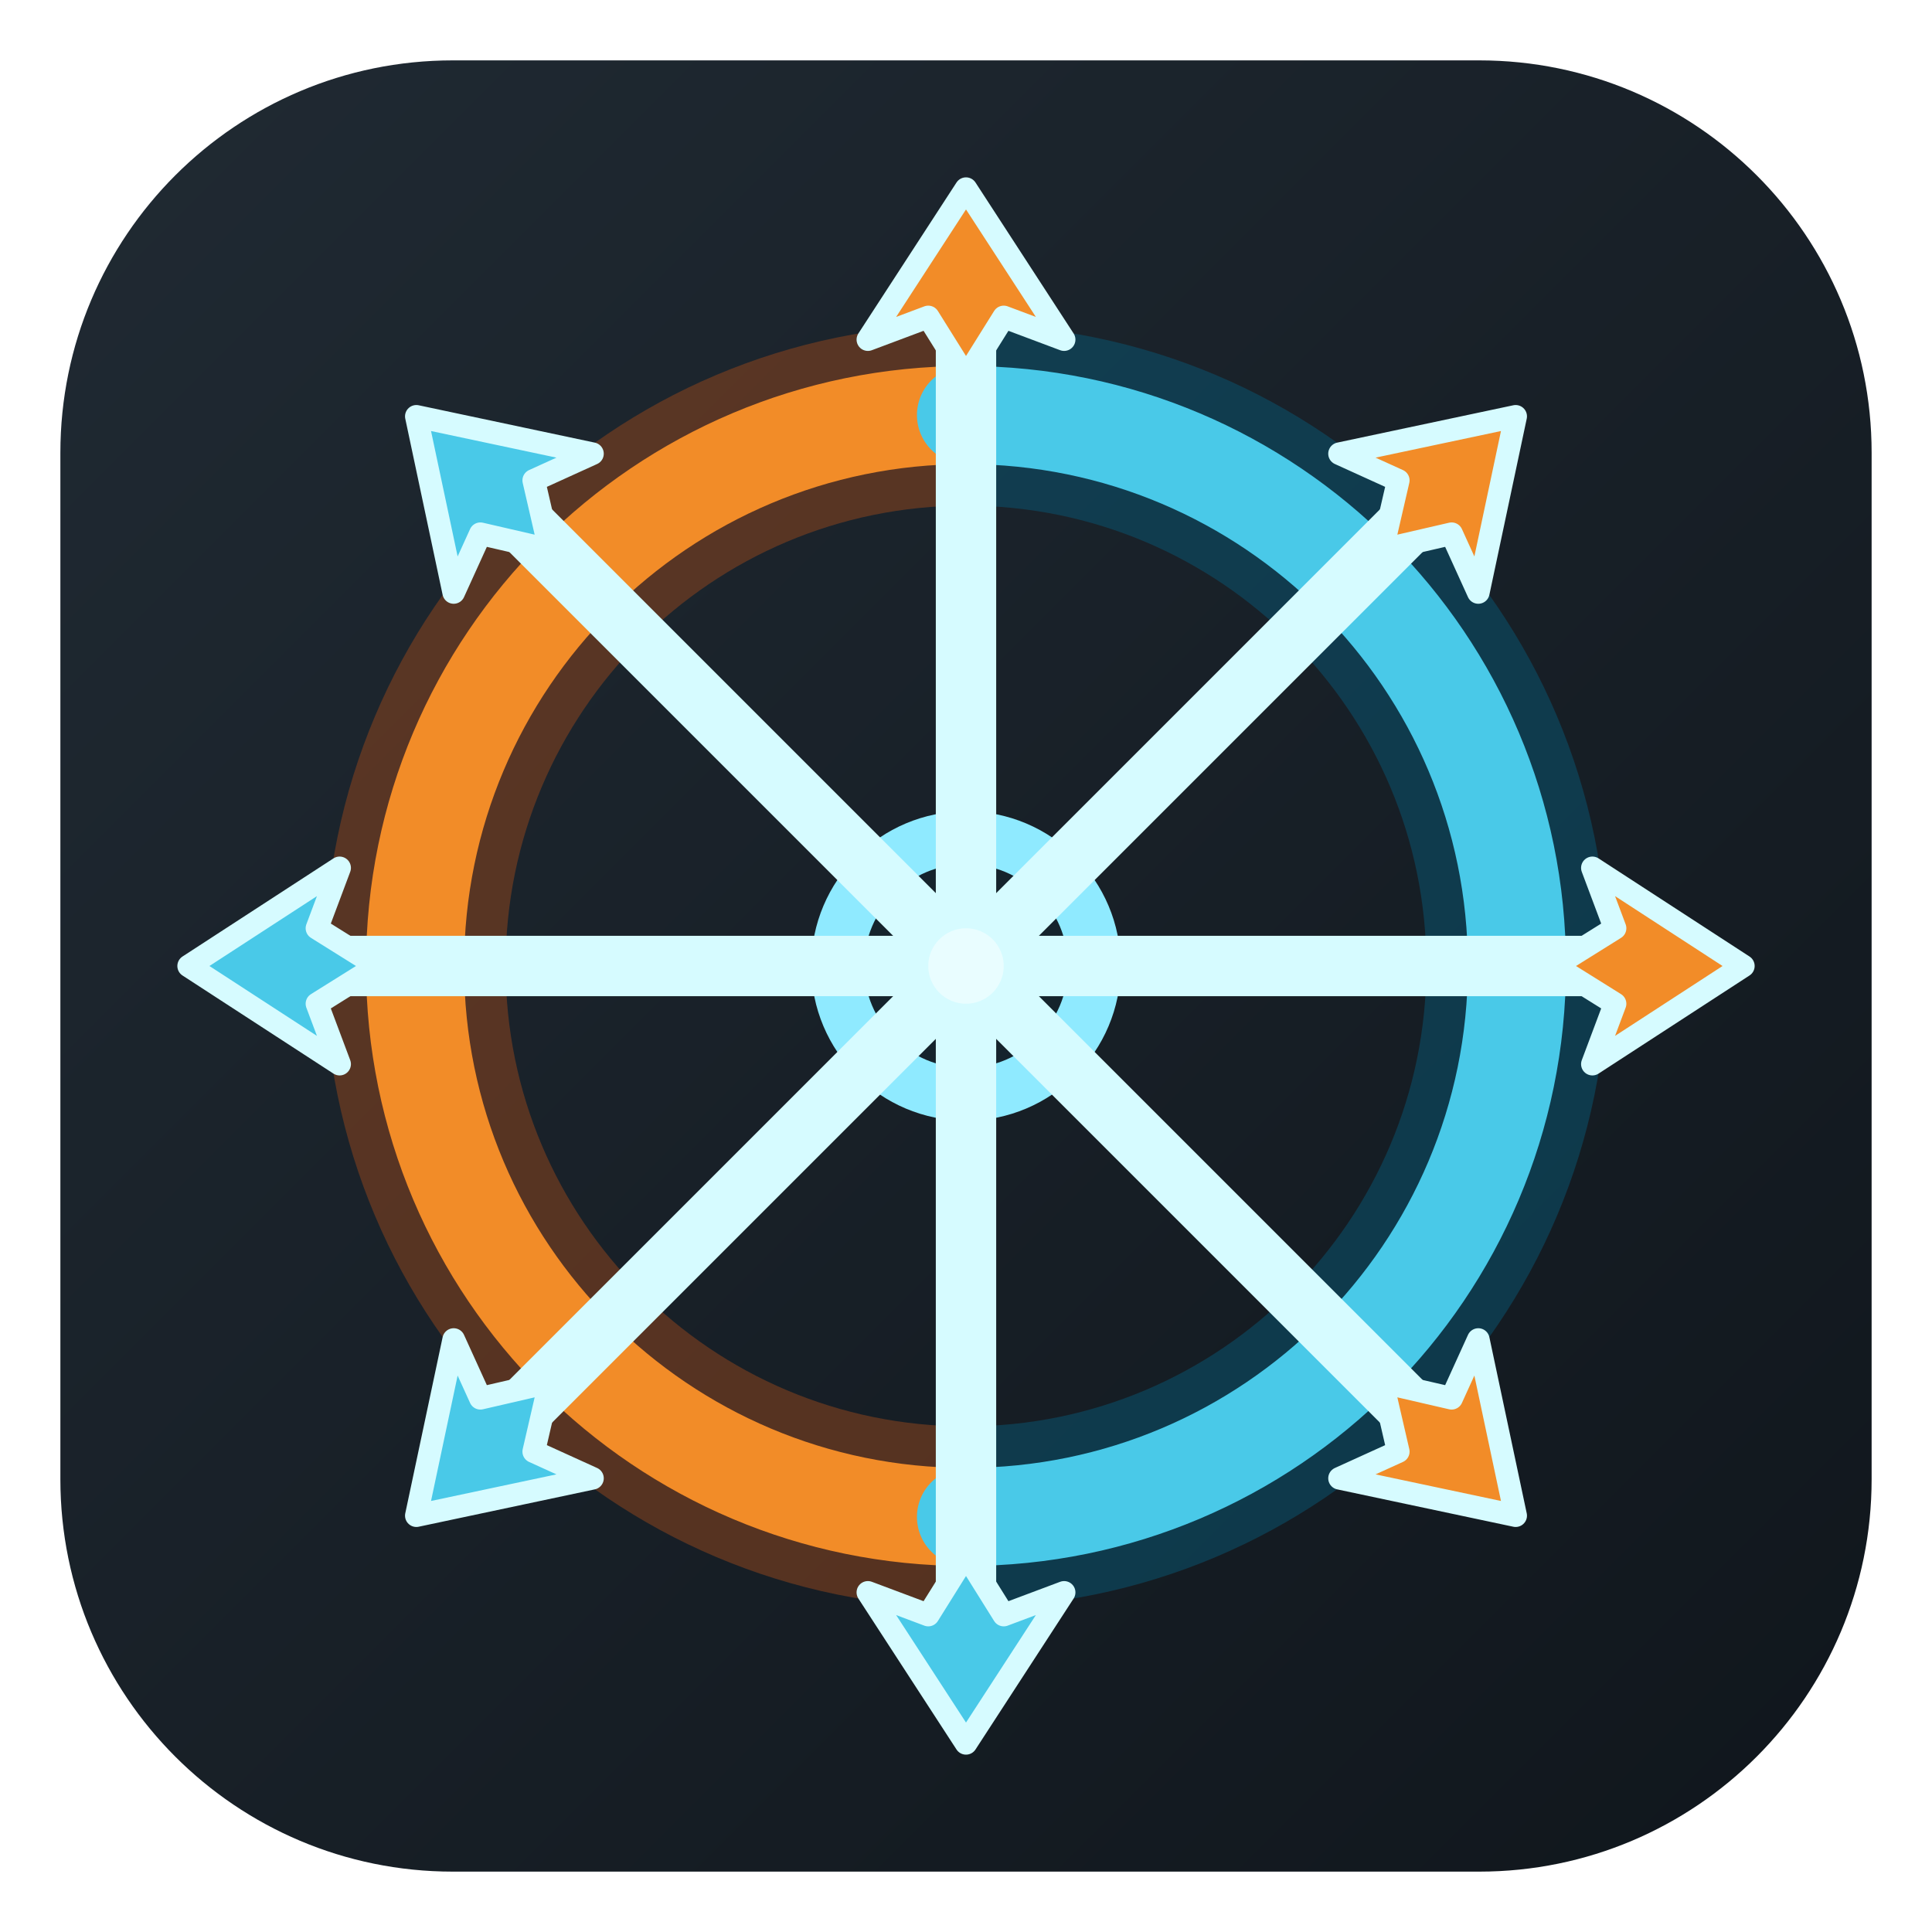
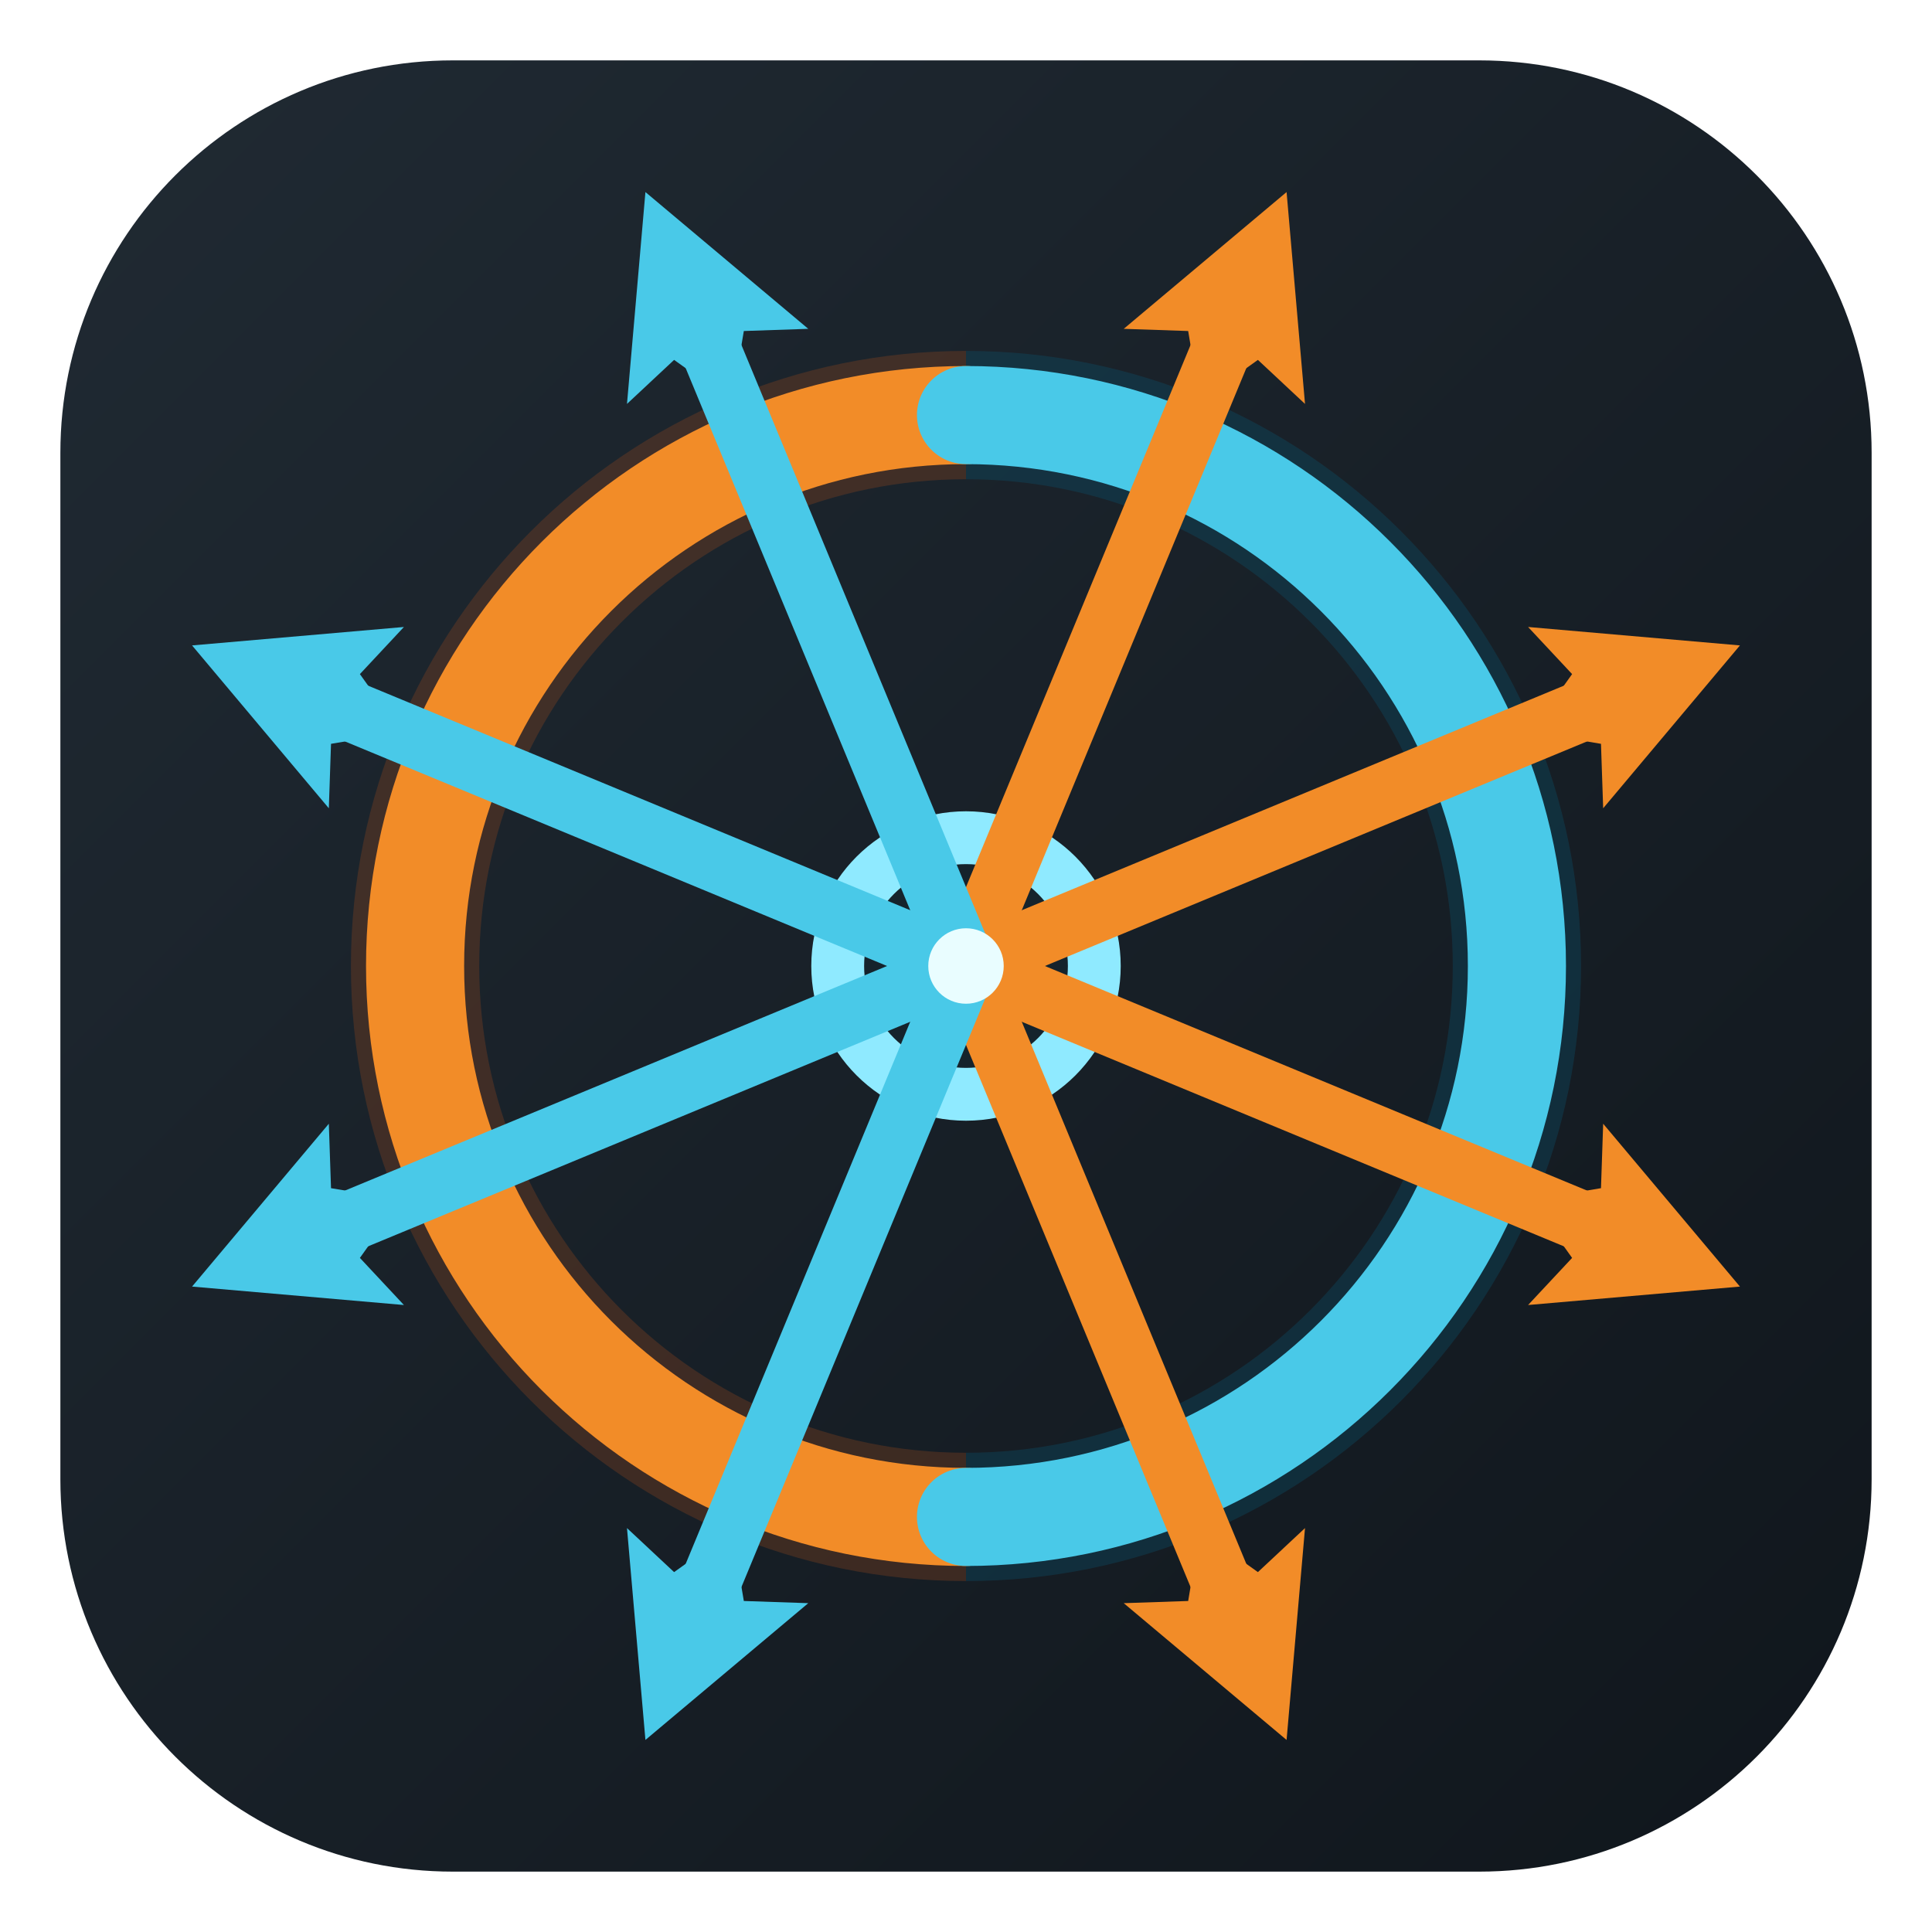
<svg xmlns="http://www.w3.org/2000/svg" viewBox="0 0 256 256">
  <defs>
    <linearGradient id="bg" x1="0" y1="0" x2="1" y2="1">
      <stop offset="0" stop-color="#202a33" />
      <stop offset="1" stop-color="#10161c" />
    </linearGradient>
  </defs>
  <rect x="8" y="8" width="240" height="240" rx="52" fill="url(#bg)" />
-   <path d="M128 55 A73 73 0 0 0 128 201" fill="none" stroke="#8b431e" stroke-width="24" opacity="0.55" />
-   <path d="M128 55 A73 73 0 0 1 128 201" fill="none" stroke="#0a526d" stroke-width="24" opacity="0.55" />
+   <path d="M128 55 A73 73 0 0 0 128 201" fill="none" stroke="#8b431e" stroke-width="17" opacity="0.34" />
+   <path d="M128 55 A73 73 0 0 1 128 201" fill="none" stroke="#0a526d" stroke-width="17" opacity="0.34" />
  <path d="M128 55 A73 73 0 0 0 128 201" fill="none" stroke="#f28c28" stroke-width="13" stroke-linecap="round" />
  <path d="M128 55 A73 73 0 0 1 128 201" fill="none" stroke="#49c9e8" stroke-width="13" stroke-linecap="round" />
  <circle cx="128" cy="128" r="17" fill="#15232c" stroke="#8feaff" stroke-width="7" />
-   <g stroke="#d6fbff" stroke-width="3" stroke-linejoin="round" stroke-linecap="round">
-     <g fill="#f28c28">
-       <g transform="rotate(0 128 128)">
-         <path d="M128 128 L128 39" stroke-width="8" />
-         <path d="M128 25 L115 45 L123 42 L128 50 L133 42 L141 45 Z" />
+   <g stroke-linejoin="round" stroke-linecap="round">
+     <g fill="#f28c28" color="#f28c28">
+       <g transform="rotate(22.5 128 128)">
+         <path d="M128 128 L128 34" stroke="currentColor" stroke-width="8" />
+         <path d="M128 17 L115 42 L123 39 L128 47 L133 39 L141 42 Z" />
      </g>
-       <g transform="rotate(45 128 128)">
-         <path d="M128 128 L128 39" stroke-width="8" />
-         <path d="M128 25 L115 45 L123 42 L128 50 L133 42 L141 45 Z" />
+       <g transform="rotate(67.5 128 128)">
+         <path d="M128 128 L128 34" stroke="currentColor" stroke-width="8" />
+         <path d="M128 17 L115 42 L123 39 L128 47 L133 39 L141 42 Z" />
      </g>
-       <g transform="rotate(90 128 128)">
-         <path d="M128 128 L128 39" stroke-width="8" />
-         <path d="M128 25 L115 45 L123 42 L128 50 L133 42 L141 45 Z" />
+       <g transform="rotate(112.5 128 128)">
+         <path d="M128 128 L128 34" stroke="currentColor" stroke-width="8" />
+         <path d="M128 17 L115 42 L123 39 L128 47 L133 39 L141 42 Z" />
      </g>
-       <g transform="rotate(135 128 128)">
-         <path d="M128 128 L128 39" stroke-width="8" />
-         <path d="M128 25 L115 45 L123 42 L128 50 L133 42 L141 45 Z" />
+       <g transform="rotate(157.5 128 128)">
+         <path d="M128 128 L128 34" stroke="currentColor" stroke-width="8" />
+         <path d="M128 17 L115 42 L123 39 L128 47 L133 39 L141 42 Z" />
      </g>
    </g>
-     <g fill="#49c9e8">
-       <g transform="rotate(180 128 128)">
-         <path d="M128 128 L128 39" stroke-width="8" />
-         <path d="M128 25 L115 45 L123 42 L128 50 L133 42 L141 45 Z" />
+     <g fill="#49c9e8" color="#49c9e8">
+       <g transform="rotate(202.5 128 128)">
+         <path d="M128 128 L128 34" stroke="currentColor" stroke-width="8" />
+         <path d="M128 17 L115 42 L123 39 L128 47 L133 39 L141 42 Z" />
      </g>
-       <g transform="rotate(225 128 128)">
-         <path d="M128 128 L128 39" stroke-width="8" />
-         <path d="M128 25 L115 45 L123 42 L128 50 L133 42 L141 45 Z" />
+       <g transform="rotate(247.5 128 128)">
+         <path d="M128 128 L128 34" stroke="currentColor" stroke-width="8" />
+         <path d="M128 17 L115 42 L123 39 L128 47 L133 39 L141 42 Z" />
      </g>
-       <g transform="rotate(270 128 128)">
-         <path d="M128 128 L128 39" stroke-width="8" />
-         <path d="M128 25 L115 45 L123 42 L128 50 L133 42 L141 45 Z" />
+       <g transform="rotate(292.5 128 128)">
+         <path d="M128 128 L128 34" stroke="currentColor" stroke-width="8" />
+         <path d="M128 17 L115 42 L123 39 L128 47 L133 39 L141 42 Z" />
      </g>
-       <g transform="rotate(315 128 128)">
-         <path d="M128 128 L128 39" stroke-width="8" />
-         <path d="M128 25 L115 45 L123 42 L128 50 L133 42 L141 45 Z" />
+       <g transform="rotate(337.5 128 128)">
+         <path d="M128 128 L128 34" stroke="currentColor" stroke-width="8" />
+         <path d="M128 17 L115 42 L123 39 L128 47 L133 39 L141 42 Z" />
      </g>
    </g>
  </g>
  <circle cx="128" cy="128" r="5" fill="#e9fdff" />
</svg>
